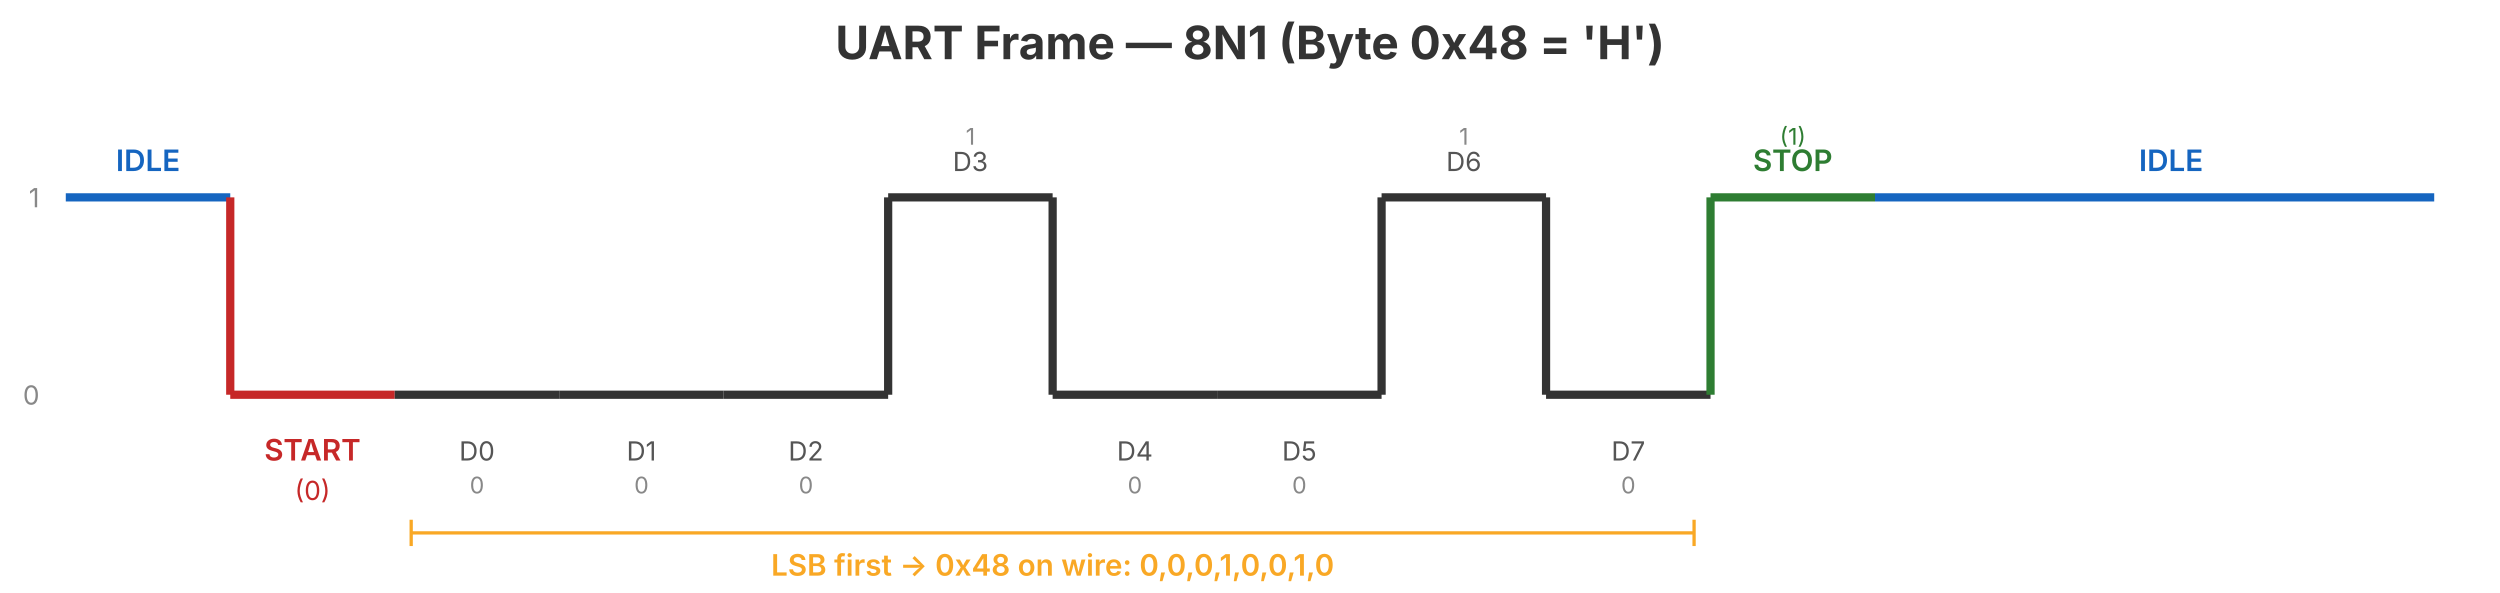
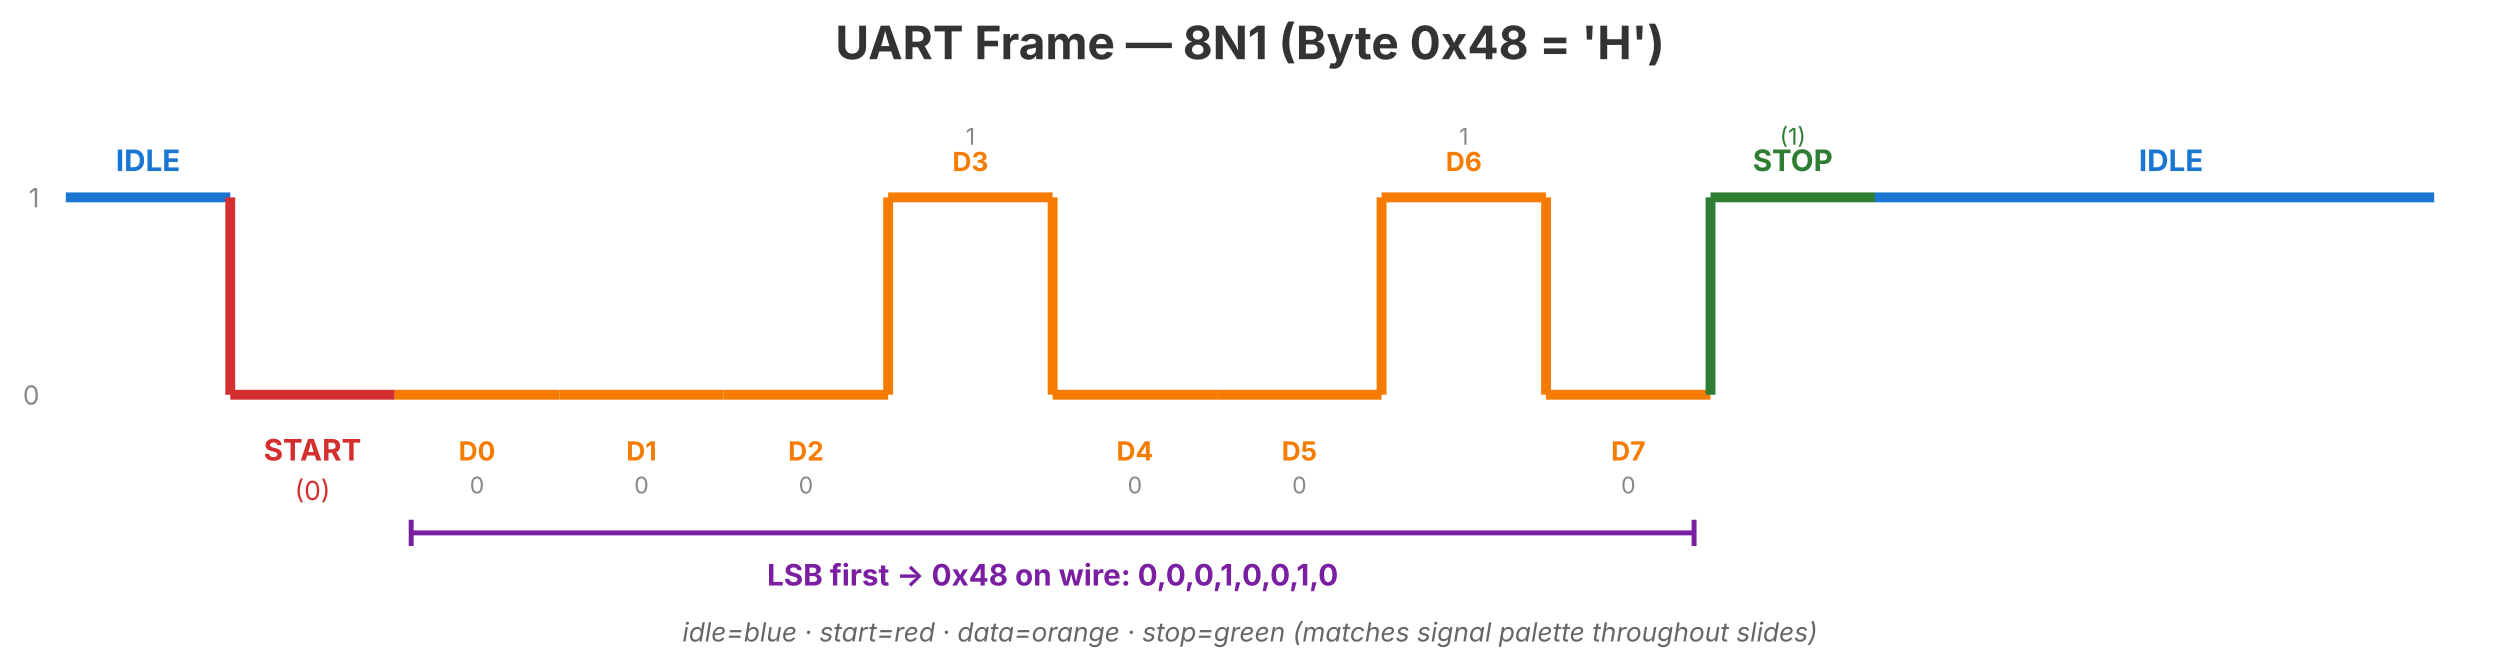
- <svg xmlns="http://www.w3.org/2000/svg" viewBox="0 0 760 180" font-family="Inter, sans-serif">
+ <svg xmlns="http://www.w3.org/2000/svg" viewBox="0 0 760 200" font-family="Inter, sans-serif">
  <text x="380" y="18" text-anchor="middle" font-size="14" font-weight="700" fill="#333">UART Frame — 8N1 (Byte 0x48 = 'H')</text>
-   <line x1="20" y1="60" x2="70" y2="60" stroke="#1565C0" stroke-width="2.5" />
-   <line x1="70" y1="60" x2="70" y2="120" stroke="#C62828" stroke-width="2.5" />
-   <line x1="70" y1="120" x2="120" y2="120" stroke="#C62828" stroke-width="2.5" />
-   <line x1="120" y1="120" x2="170" y2="120" stroke="#333" stroke-width="2.5" />
-   <line x1="170" y1="120" x2="220" y2="120" stroke="#333" stroke-width="2.5" />
-   <line x1="220" y1="120" x2="270" y2="120" stroke="#333" stroke-width="2.5" />
-   <line x1="270" y1="120" x2="270" y2="60" stroke="#333" stroke-width="2.5" />
-   <line x1="270" y1="60" x2="320" y2="60" stroke="#333" stroke-width="2.5" />
-   <line x1="320" y1="60" x2="320" y2="120" stroke="#333" stroke-width="2.5" />
-   <line x1="320" y1="120" x2="370" y2="120" stroke="#333" stroke-width="2.5" />
-   <line x1="370" y1="120" x2="420" y2="120" stroke="#333" stroke-width="2.5" />
-   <line x1="420" y1="120" x2="420" y2="60" stroke="#333" stroke-width="2.5" />
-   <line x1="420" y1="60" x2="470" y2="60" stroke="#333" stroke-width="2.5" />
-   <line x1="470" y1="60" x2="470" y2="120" stroke="#333" stroke-width="2.5" />
-   <line x1="470" y1="120" x2="520" y2="120" stroke="#333" stroke-width="2.5" />
-   <line x1="520" y1="120" x2="520" y2="60" stroke="#2E7D32" stroke-width="2.5" />
-   <line x1="520" y1="60" x2="570" y2="60" stroke="#2E7D32" stroke-width="2.5" />
-   <line x1="570" y1="60" x2="740" y2="60" stroke="#1565C0" stroke-width="2.5" />
-   <text x="45" y="52" text-anchor="middle" font-size="9" fill="#1565C0" font-weight="600">IDLE</text>
-   <text x="95" y="140" text-anchor="middle" font-size="9" fill="#C62828" font-weight="600">START</text>
-   <text x="95" y="152" text-anchor="middle" font-size="8" fill="#C62828">(0)</text>
-   <text x="145" y="140" text-anchor="middle" font-size="8" fill="#555">D0</text>
+   <line x1="20" y1="60" x2="70" y2="60" stroke="#1976D2" stroke-width="3" />
+   <line x1="70" y1="60" x2="70" y2="120" stroke="#D32F2F" stroke-width="3" />
+   <line x1="70" y1="120" x2="120" y2="120" stroke="#D32F2F" stroke-width="3" />
+   <line x1="120" y1="120" x2="170" y2="120" stroke="#F57C00" stroke-width="3" />
+   <line x1="170" y1="120" x2="220" y2="120" stroke="#F57C00" stroke-width="3" />
+   <line x1="220" y1="120" x2="270" y2="120" stroke="#F57C00" stroke-width="3" />
+   <line x1="270" y1="120" x2="270" y2="60" stroke="#F57C00" stroke-width="3" />
+   <line x1="270" y1="60" x2="320" y2="60" stroke="#F57C00" stroke-width="3" />
+   <line x1="320" y1="60" x2="320" y2="120" stroke="#F57C00" stroke-width="3" />
+   <line x1="320" y1="120" x2="370" y2="120" stroke="#F57C00" stroke-width="3" />
+   <line x1="370" y1="120" x2="420" y2="120" stroke="#F57C00" stroke-width="3" />
+   <line x1="420" y1="120" x2="420" y2="60" stroke="#F57C00" stroke-width="3" />
+   <line x1="420" y1="60" x2="470" y2="60" stroke="#F57C00" stroke-width="3" />
+   <line x1="470" y1="60" x2="470" y2="120" stroke="#F57C00" stroke-width="3" />
+   <line x1="470" y1="120" x2="520" y2="120" stroke="#F57C00" stroke-width="3" />
+   <line x1="520" y1="120" x2="520" y2="60" stroke="#2E7D32" stroke-width="3" />
+   <line x1="520" y1="60" x2="570" y2="60" stroke="#2E7D32" stroke-width="3" />
+   <line x1="570" y1="60" x2="740" y2="60" stroke="#1976D2" stroke-width="3" />
+   <text x="45" y="52" text-anchor="middle" font-size="9" fill="#1976D2" font-weight="700">IDLE</text>
+   <text x="95" y="140" text-anchor="middle" font-size="9" fill="#D32F2F" font-weight="700">START</text>
+   <text x="95" y="152" text-anchor="middle" font-size="8" fill="#D32F2F">(0)</text>
+   <text x="145" y="140" text-anchor="middle" font-size="8" fill="#F57C00" font-weight="700">D0</text>
  <text x="145" y="150" text-anchor="middle" font-size="7" fill="#888">0</text>
-   <text x="195" y="140" text-anchor="middle" font-size="8" fill="#555">D1</text>
+   <text x="195" y="140" text-anchor="middle" font-size="8" fill="#F57C00" font-weight="700">D1</text>
  <text x="195" y="150" text-anchor="middle" font-size="7" fill="#888">0</text>
-   <text x="245" y="140" text-anchor="middle" font-size="8" fill="#555">D2</text>
+   <text x="245" y="140" text-anchor="middle" font-size="8" fill="#F57C00" font-weight="700">D2</text>
  <text x="245" y="150" text-anchor="middle" font-size="7" fill="#888">0</text>
-   <text x="295" y="52" text-anchor="middle" font-size="8" fill="#555">D3</text>
+   <text x="295" y="52" text-anchor="middle" font-size="8" fill="#F57C00" font-weight="700">D3</text>
  <text x="295" y="44" text-anchor="middle" font-size="7" fill="#888">1</text>
-   <text x="345" y="140" text-anchor="middle" font-size="8" fill="#555">D4</text>
+   <text x="345" y="140" text-anchor="middle" font-size="8" fill="#F57C00" font-weight="700">D4</text>
  <text x="345" y="150" text-anchor="middle" font-size="7" fill="#888">0</text>
-   <text x="395" y="140" text-anchor="middle" font-size="8" fill="#555">D5</text>
+   <text x="395" y="140" text-anchor="middle" font-size="8" fill="#F57C00" font-weight="700">D5</text>
  <text x="395" y="150" text-anchor="middle" font-size="7" fill="#888">0</text>
-   <text x="445" y="52" text-anchor="middle" font-size="8" fill="#555">D6</text>
+   <text x="445" y="52" text-anchor="middle" font-size="8" fill="#F57C00" font-weight="700">D6</text>
  <text x="445" y="44" text-anchor="middle" font-size="7" fill="#888">1</text>
-   <text x="495" y="140" text-anchor="middle" font-size="8" fill="#555">D7</text>
+   <text x="495" y="140" text-anchor="middle" font-size="8" fill="#F57C00" font-weight="700">D7</text>
  <text x="495" y="150" text-anchor="middle" font-size="7" fill="#888">0</text>
-   <text x="545" y="52" text-anchor="middle" font-size="9" fill="#2E7D32" font-weight="600">STOP</text>
+   <text x="545" y="52" text-anchor="middle" font-size="9" fill="#2E7D32" font-weight="700">STOP</text>
  <text x="545" y="44" text-anchor="middle" font-size="7" fill="#2E7D32">(1)</text>
-   <text x="660" y="52" text-anchor="middle" font-size="9" fill="#1565C0" font-weight="600">IDLE</text>
+   <text x="660" y="52" text-anchor="middle" font-size="9" fill="#1976D2" font-weight="700">IDLE</text>
  <text x="12" y="63" text-anchor="end" font-size="8" fill="#888">1</text>
  <text x="12" y="123" text-anchor="end" font-size="8" fill="#888">0</text>
-   <line x1="125" y1="162" x2="515" y2="162" stroke="#F9A825" stroke-width="1" />
-   <line x1="125" y1="158" x2="125" y2="166" stroke="#F9A825" stroke-width="1" />
-   <line x1="515" y1="158" x2="515" y2="166" stroke="#F9A825" stroke-width="1" />
-   <text x="320" y="175" text-anchor="middle" font-size="9" fill="#F9A825" font-weight="600">LSB first → 0x48 on wire: 0,0,0,1,0,0,1,0</text>
+   <line x1="125" y1="162" x2="515" y2="162" stroke="#7B1FA2" stroke-width="1.5" />
+   <line x1="125" y1="158" x2="125" y2="166" stroke="#7B1FA2" stroke-width="1.5" />
+   <line x1="515" y1="158" x2="515" y2="166" stroke="#7B1FA2" stroke-width="1.5" />
+   <text x="320" y="178" text-anchor="middle" font-size="9" fill="#7B1FA2" font-weight="700">LSB first → 0x48 on wire: 0,0,0,1,0,0,1,0</text>
+   <text x="380" y="195" text-anchor="middle" font-size="8" fill="#666" font-style="italic">idle=blue · start=red · data=orange · stop=green (matches signal palette throughout slides)</text>
</svg>
